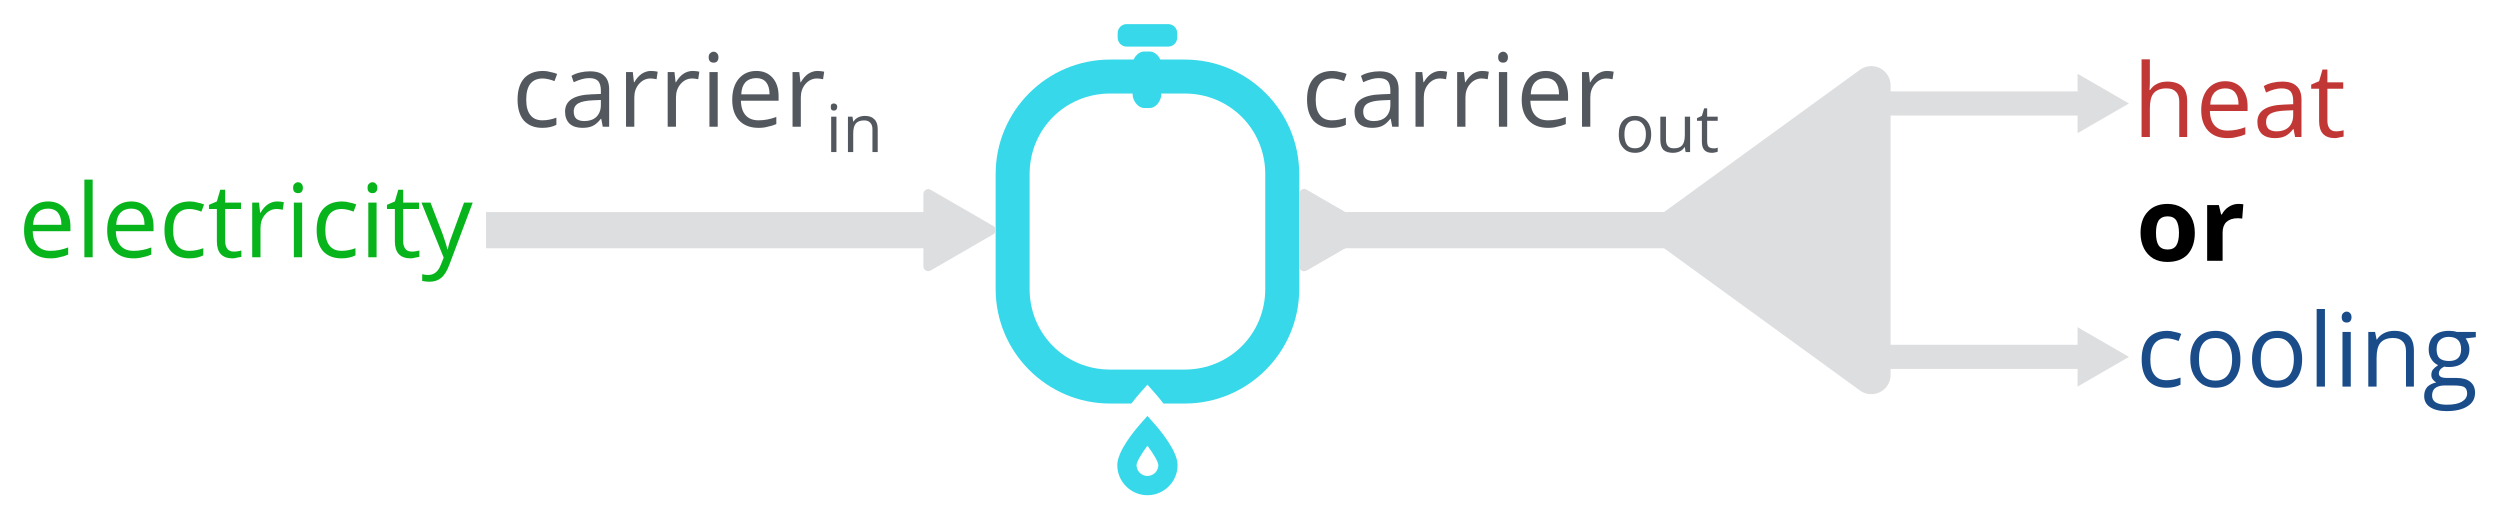
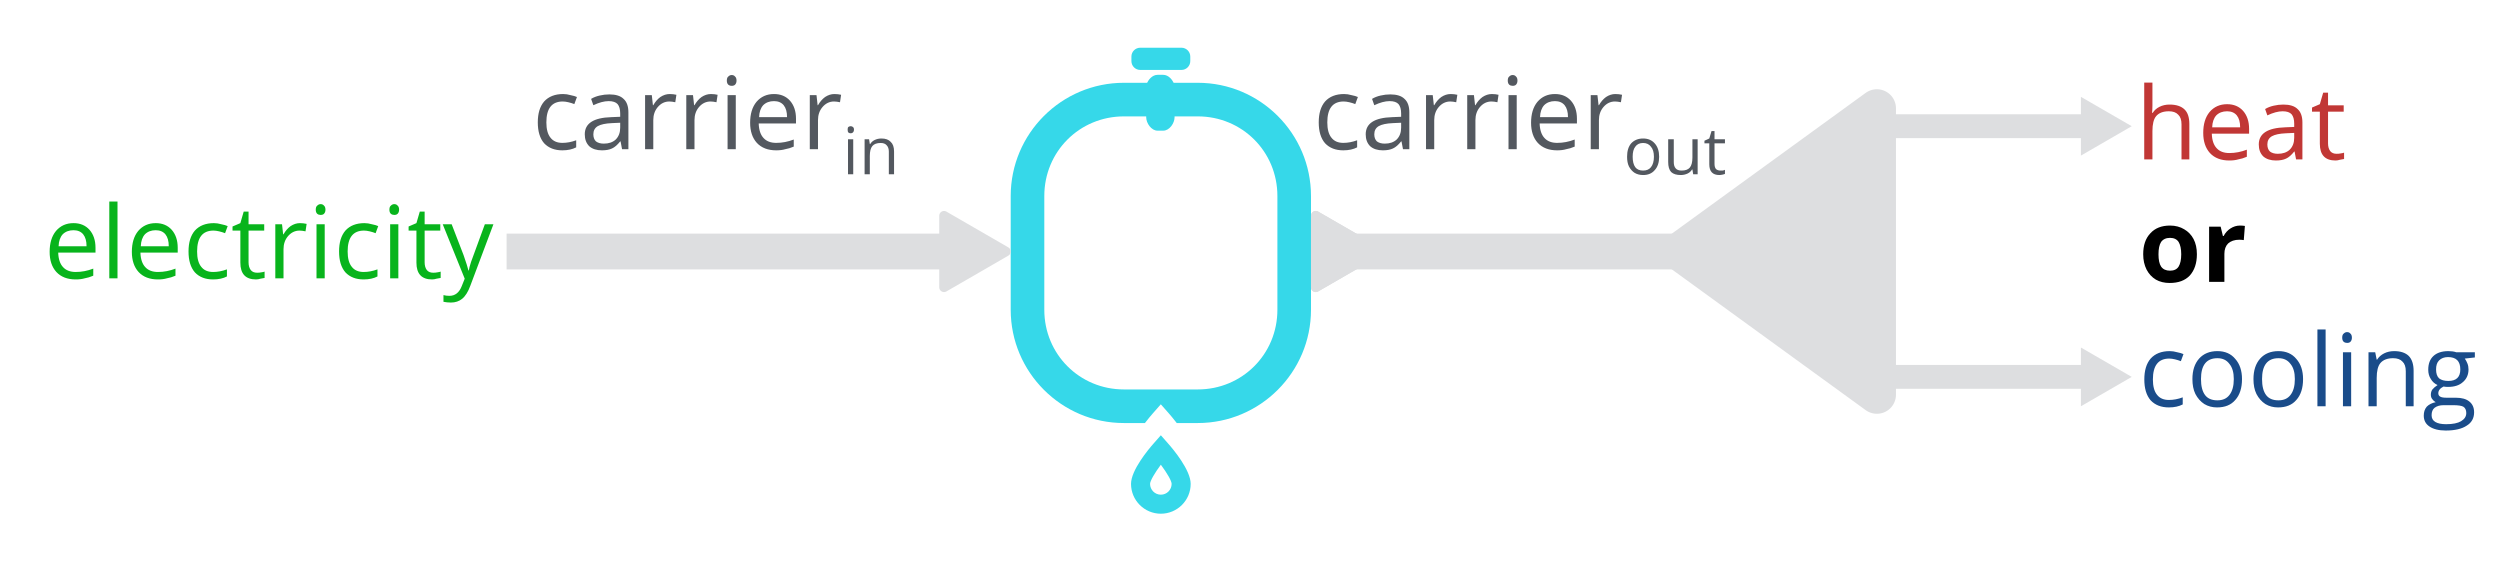
- <svg xmlns="http://www.w3.org/2000/svg" width="103.633mm" height="21.528mm" viewBox="0 0 103.633 21.528" version="1.1" id="svg8">
+ <svg xmlns="http://www.w3.org/2000/svg" width="104.767mm" height="23.528mm" viewBox="0 0 104.767 23.528" version="1.1" id="svg8">
  <defs id="defs2">
    <marker style="overflow:visible" id="marker33323" refX="0" refY="0" orient="auto">
      <path transform="scale(-0.2)" style="fill:#515151;fill-opacity:1;fill-rule:evenodd;stroke:#515151;stroke-width:1pt;stroke-opacity:1" d="M 5.77,0 -2.88,5 V -5 Z" id="path33321" />
    </marker>
    <marker style="overflow:visible" id="marker32623" refX="0" refY="0" orient="auto">
      <path transform="scale(-0.2)" style="fill:#515151;fill-opacity:1;fill-rule:evenodd;stroke:#515151;stroke-width:1pt;stroke-opacity:1" d="M 5.77,0 -2.88,5 V -5 Z" id="path32621" />
    </marker>
    <marker orient="auto" refY="0" refX="0" id="TriangleOutM" style="overflow:visible">
      <path id="path1016" d="M 5.77,0 -2.88,5 V -5 Z" style="fill:#515151;fill-opacity:1;fill-rule:evenodd;stroke:#515151;stroke-width:1pt;stroke-opacity:1" transform="scale(0.4)" />
    </marker>
    <marker style="overflow:visible" id="marker18089" refX="0" refY="0" orient="auto">
      <path transform="matrix(0.3,0,0,0.3,-0.69,0)" d="M 8.719,4.034 -2.207,0.016 8.719,-4.002 c -1.745,2.372 -1.735,5.617 -6e-7,8.035 z" style="fill:#515151;fill-opacity:1;fill-rule:evenodd;stroke:#515151;stroke-width:0.625;stroke-linejoin:round;stroke-opacity:1" id="path18087" />
    </marker>
    <marker style="overflow:visible" id="marker14509" refX="0" refY="0" orient="auto">
      <path transform="matrix(-0.3,0,0,-0.3,0.69,0)" d="M 8.719,4.034 -2.207,0.016 8.719,-4.002 c -1.745,2.372 -1.735,5.617 -6e-7,8.035 z" style="fill:#515151;fill-opacity:1;fill-rule:evenodd;stroke:#515151;stroke-width:0.625;stroke-linejoin:round;stroke-opacity:1" id="path14507" />
    </marker>
    <marker orient="auto" refY="0" refX="0" id="marker14019" style="overflow:visible">
      <path id="path14017" d="M 0,0 5,-5 -12.5,0 5,5 Z" style="fill:#515151;fill-opacity:1;fill-rule:evenodd;stroke:#515151;stroke-width:1pt;stroke-opacity:1" transform="matrix(0.2,0,0,0.2,1.2,0)" />
    </marker>
    <marker style="overflow:visible" id="marker13535" refX="0" refY="0" orient="auto">
      <path transform="matrix(0.2,0,0,0.2,1.2,0)" style="fill:#515151;fill-opacity:1;fill-rule:evenodd;stroke:#515151;stroke-width:1pt;stroke-opacity:1" d="M 0,0 5,-5 -12.5,0 5,5 Z" id="path13533" />
    </marker>
    <marker orient="auto" refY="0" refX="0" id="Arrow1Sstart" style="overflow:visible">
      <path id="path883" d="M 0,0 5,-5 -12.5,0 5,5 Z" style="fill:#515151;fill-opacity:1;fill-rule:evenodd;stroke:#515151;stroke-width:1pt;stroke-opacity:1" transform="matrix(0.2,0,0,0.2,1.2,0)" />
    </marker>
    <marker orient="auto" refY="0" refX="0" id="Arrow1Send" style="overflow:visible">
      <path id="path886" d="M 0,0 5,-5 -12.5,0 5,5 Z" style="fill:#515151;fill-opacity:1;fill-rule:evenodd;stroke:#515151;stroke-width:1pt;stroke-opacity:1" transform="matrix(-0.2,0,0,-0.2,-1.2,0)" />
    </marker>
    <marker orient="auto" refY="0" refX="0" id="Arrow2Send" style="overflow:visible">
      <path id="path904" style="fill:#515151;fill-opacity:1;fill-rule:evenodd;stroke:#515151;stroke-width:0.625;stroke-linejoin:round;stroke-opacity:1" d="M 8.719,4.034 -2.207,0.016 8.719,-4.002 c -1.745,2.372 -1.735,5.617 -6e-7,8.035 z" transform="matrix(-0.3,0,0,-0.3,0.69,0)" />
    </marker>
    <marker orient="auto" refY="0" refX="0" id="Arrow2Mend" style="overflow:visible">
      <path id="path898" style="fill:#515151;fill-opacity:1;fill-rule:evenodd;stroke:#515151;stroke-width:0.625;stroke-linejoin:round;stroke-opacity:1" d="M 8.719,4.034 -2.207,0.016 8.719,-4.002 c -1.745,2.372 -1.735,5.617 -6e-7,8.035 z" transform="scale(-0.6)" />
    </marker>
    <marker style="overflow:visible" id="marker6454" refX="0" refY="0" orient="auto">
      <path transform="scale(0.2)" style="fill:#515151;fill-opacity:1;fill-rule:evenodd;stroke:#515151;stroke-width:1pt;stroke-opacity:1" d="M 5.77,0 -2.88,5 V -5 Z" id="path6452" />
    </marker>
    <marker orient="auto" refY="0" refX="0" id="Arrow1Lstart" style="overflow:visible">
      <path id="path871" d="M 0,0 5,-5 -12.5,0 5,5 Z" style="fill:#515151;fill-opacity:1;fill-rule:evenodd;stroke:#515151;stroke-width:1pt;stroke-opacity:1" transform="matrix(0.8,0,0,0.8,10,0)" />
    </marker>
    <marker style="overflow:visible" id="marker5992" refX="0" refY="0" orient="auto">
      <path transform="scale(-0.2)" style="fill:#515151;fill-opacity:1;fill-rule:evenodd;stroke:#515151;stroke-width:1pt;stroke-opacity:1" d="M 5.77,0 -2.88,5 V -5 Z" id="path5990" />
    </marker>
    <marker style="overflow:visible" id="marker5778" refX="0" refY="0" orient="auto">
      <path transform="scale(0.2)" style="fill:#515151;fill-opacity:1;fill-rule:evenodd;stroke:#515151;stroke-width:1pt;stroke-opacity:1" d="M 5.77,0 -2.88,5 V -5 Z" id="path5776" />
    </marker>
    <marker style="overflow:visible" id="marker5570" refX="0" refY="0" orient="auto">
      <path transform="scale(-0.2)" style="fill:#515151;fill-opacity:1;fill-rule:evenodd;stroke:#515151;stroke-width:1pt;stroke-opacity:1" d="M 5.77,0 -2.88,5 V -5 Z" id="path5568" />
    </marker>
    <marker orient="auto" refY="0" refX="0" id="TriangleOutS" style="overflow:visible">
      <path id="path1019" d="M 5.77,0 -2.88,5 V -5 Z" style="fill:#515151;fill-opacity:1;fill-rule:evenodd;stroke:#515151;stroke-width:1pt;stroke-opacity:1" transform="scale(0.2)" />
    </marker>
    <marker orient="auto" refY="0" refX="0" id="TriangleOutL" style="overflow:visible">
      <path id="path1013" d="M 5.77,0 -2.88,5 V -5 Z" style="fill:#515151;fill-opacity:1;fill-rule:evenodd;stroke:#515151;stroke-width:1pt;stroke-opacity:1" transform="scale(0.8)" />
    </marker>
    <marker orient="auto" refY="0" refX="0" id="TriangleOutS-2" style="overflow:visible">
      <path id="path1019-5" d="M 5.77,0 -2.88,5 V -5 Z" style="fill:#6ebdda;fill-opacity:1;fill-rule:evenodd;stroke:#6ebdda;stroke-width:1pt;stroke-opacity:1" transform="scale(0.2)" />
    </marker>
    <marker orient="auto" refY="0" refX="0" id="TriangleInS-7" style="overflow:visible">
      <path id="path1010-6" d="M 5.77,0 -2.88,5 V -5 Z" style="fill:#6ebdda;fill-opacity:1;fill-rule:evenodd;stroke:#6ebdda;stroke-width:1pt;stroke-opacity:1" transform="scale(-0.2)" />
    </marker>
    <marker orient="auto" refY="0" refX="0" id="TriangleInS-9" style="overflow:visible">
      <path id="path1010-2" d="M 5.77,0 -2.88,5 V -5 Z" style="fill:#6bce38;fill-opacity:1;fill-rule:evenodd;stroke:#6bce38;stroke-width:1pt;stroke-opacity:1" transform="scale(-0.2)" />
    </marker>
    <marker orient="auto" refY="0" refX="0" id="TriangleOutS-6-0" style="overflow:visible">
      <path id="path1019-2-7" d="M 5.77,0 -2.88,5 V -5 Z" style="fill:#515151;fill-opacity:1;fill-rule:evenodd;stroke:#515151;stroke-width:1pt;stroke-opacity:1" transform="scale(0.2)" />
    </marker>
    <marker orient="auto" refY="0" refX="0" id="TriangleInS-9-4" style="overflow:visible">
      <path id="path1010-2-7" d="M 5.77,0 -2.88,5 V -5 Z" style="fill:#515151;fill-opacity:1;fill-rule:evenodd;stroke:#515151;stroke-width:1pt;stroke-opacity:1" transform="scale(-0.2)" />
    </marker>
    <marker orient="auto" refY="0" refX="0" id="TriangleOutS-2-5" style="overflow:visible">
      <path id="path1019-5-1" d="M 5.77,0 -2.88,5 V -5 Z" style="fill:#515151;fill-opacity:1;fill-rule:evenodd;stroke:#515151;stroke-width:1pt;stroke-opacity:1" transform="scale(0.2)" />
    </marker>
    <marker orient="auto" refY="0" refX="0" id="TriangleInS-7-3" style="overflow:visible">
      <path id="path1010-6-9" d="M 5.77,0 -2.88,5 V -5 Z" style="fill:#515151;fill-opacity:1;fill-rule:evenodd;stroke:#515151;stroke-width:1pt;stroke-opacity:1" transform="scale(-0.2)" />
    </marker>
    <marker orient="auto" refY="0" refX="0" id="TriangleOutS-8" style="overflow:visible">
      <path id="path1019-55" d="M 5.77,0 -2.88,5 V -5 Z" style="fill:#515151;fill-opacity:1;fill-rule:evenodd;stroke:#515151;stroke-width:1pt;stroke-opacity:1" transform="scale(0.2)" />
    </marker>
    <marker orient="auto" refY="0" refX="0" id="TriangleInS-3" style="overflow:visible">
      <path id="path1010-7" d="M 5.77,0 -2.88,5 V -5 Z" style="fill:#515151;fill-opacity:1;fill-rule:evenodd;stroke:#515151;stroke-width:1pt;stroke-opacity:1" transform="scale(-0.2)" />
    </marker>
    <marker orient="auto" refY="0" refX="0" id="TriangleOutS-81" style="overflow:visible">
      <path id="path1019-9" d="M 5.77,0 -2.88,5 V -5 Z" style="fill:#515151;fill-opacity:1;fill-rule:evenodd;stroke:#515151;stroke-width:1pt;stroke-opacity:1" transform="scale(0.2)" />
    </marker>
    <marker orient="auto" refY="0" refX="0" id="TriangleInS-39-4-0" style="overflow:visible">
      <path id="path1010-1-1-2" d="M 5.77,0 -2.88,5 V -5 Z" style="fill:#6ebdda;fill-opacity:1;fill-rule:evenodd;stroke:#6ebdda;stroke-width:1pt;stroke-opacity:1" transform="scale(-0.2)" />
    </marker>
    <marker orient="auto" refY="0" refX="0" id="TriangleInS-39-3" style="overflow:visible">
      <path id="path1010-1-9" d="M 5.77,0 -2.88,5 V -5 Z" style="fill:#6ebdda;fill-opacity:1;fill-rule:evenodd;stroke:#6ebdda;stroke-width:1pt;stroke-opacity:1" transform="scale(-0.2)" />
    </marker>
    <marker orient="auto" refY="0" refX="0" id="TriangleInS-39-3-1" style="overflow:visible">
      <path id="path1010-1-9-9" d="M 5.77,0 -2.88,5 V -5 Z" style="fill:#6bce38;fill-opacity:1;fill-rule:evenodd;stroke:#6bce38;stroke-width:1pt;stroke-opacity:1" transform="scale(-0.2)" />
    </marker>
    <marker orient="auto" refY="0" refX="0" id="TriangleInS-39-4-0-2" style="overflow:visible">
      <path id="path1010-1-1-2-0" d="M 5.77,0 -2.88,5 V -5 Z" style="fill:#6bce38;fill-opacity:1;fill-rule:evenodd;stroke:#6bce38;stroke-width:1pt;stroke-opacity:1" transform="scale(-0.2)" />
    </marker>
    <marker orient="auto" refY="0" refX="0" id="TriangleInS-39-3-16" style="overflow:visible">
      <path id="path1010-1-9-5" d="M 5.77,0 -2.88,5 V -5 Z" style="fill:#515151;fill-opacity:1;fill-rule:evenodd;stroke:#515151;stroke-width:1pt;stroke-opacity:1" transform="scale(-0.2)" />
    </marker>
    <marker orient="auto" refY="0" refX="0" id="TriangleInS-39-4-0-1" style="overflow:visible">
      <path id="path1010-1-1-2-6" d="M 5.77,0 -2.88,5 V -5 Z" style="fill:#515151;fill-opacity:1;fill-rule:evenodd;stroke:#515151;stroke-width:1pt;stroke-opacity:1" transform="scale(-0.2)" />
    </marker>
    <marker orient="auto" refY="0" refX="0" id="TriangleInS-39-3-3" style="overflow:visible">
      <path id="path1010-1-9-0" d="M 5.77,0 -2.88,5 V -5 Z" style="fill:#515151;fill-opacity:1;fill-rule:evenodd;stroke:#515151;stroke-width:1pt;stroke-opacity:1" transform="scale(-0.2)" />
    </marker>
    <marker orient="auto" refY="0" refX="0" id="TriangleInS-39-4-0-4" style="overflow:visible">
      <path id="path1010-1-1-2-3" d="M 5.77,0 -2.88,5 V -5 Z" style="fill:#515151;fill-opacity:1;fill-rule:evenodd;stroke:#515151;stroke-width:1pt;stroke-opacity:1" transform="scale(-0.2)" />
    </marker>
    <marker orient="auto" refY="0" refX="0" id="TriangleInS-39-3-16-2" style="overflow:visible">
      <path id="path1010-1-9-5-2" d="M 5.77,0 -2.88,5 V -5 Z" style="fill:#515151;fill-opacity:1;fill-rule:evenodd;stroke:#515151;stroke-width:1pt;stroke-opacity:1" transform="scale(-0.2)" />
    </marker>
    <marker orient="auto" refY="0" refX="0" id="TriangleInS-39-4-0-1-6" style="overflow:visible">
      <path id="path1010-1-1-2-6-2" d="M 5.77,0 -2.88,5 V -5 Z" style="fill:#515151;fill-opacity:1;fill-rule:evenodd;stroke:#515151;stroke-width:1pt;stroke-opacity:1" transform="scale(-0.2)" />
    </marker>
    <marker orient="auto" refY="0" refX="0" id="TriangleInS-39-3-16-0" style="overflow:visible">
      <path id="path1010-1-9-5-9" d="M 5.77,0 -2.88,5 V -5 Z" style="fill:#515151;fill-opacity:1;fill-rule:evenodd;stroke:#515151;stroke-width:1pt;stroke-opacity:1" transform="scale(-0.2)" />
    </marker>
    <marker orient="auto" refY="0" refX="0" id="TriangleInS-39-4-0-1-68" style="overflow:visible">
      <path id="path1010-1-1-2-6-6" d="M 5.77,0 -2.88,5 V -5 Z" style="fill:#515151;fill-opacity:1;fill-rule:evenodd;stroke:#515151;stroke-width:1pt;stroke-opacity:1" transform="scale(-0.2)" />
    </marker>
    <marker orient="auto" refY="0" refX="0" id="Arrow2Send-0" style="overflow:visible">
      <path id="path904-1" style="fill:#515151;fill-opacity:1;fill-rule:evenodd;stroke:#515151;stroke-width:0.625;stroke-linejoin:round;stroke-opacity:1" d="M 8.719,4.034 -2.207,0.016 8.719,-4.002 c -1.745,2.372 -1.735,5.617 -6e-7,8.035 z" transform="matrix(-0.3,0,0,-0.3,0.69,0)" />
    </marker>
    <marker orient="auto" refY="0" refX="0" id="TriangleInS-39-5" style="overflow:visible">
      <path id="path1010-1-0" d="M 5.77,0 -2.88,5 V -5 Z" style="fill:#515151;fill-opacity:1;fill-rule:evenodd;stroke:#515151;stroke-width:1pt;stroke-opacity:1" transform="scale(-0.2)" />
    </marker>
    <marker orient="auto" refY="0" refX="0" id="Arrow2Send-8" style="overflow:visible">
      <path id="path904-3" style="fill:#515151;fill-opacity:1;fill-rule:evenodd;stroke:#515151;stroke-width:0.625;stroke-linejoin:round;stroke-opacity:1" d="M 8.719,4.034 -2.207,0.016 8.719,-4.002 c -1.745,2.372 -1.735,5.617 -6e-7,8.035 z" transform="matrix(-0.3,0,0,-0.3,0.69,0)" />
    </marker>
    <marker orient="auto" refY="0" refX="0" id="TriangleInS-39-34" style="overflow:visible">
      <path id="path1010-1-2" d="M 5.77,0 -2.88,5 V -5 Z" style="fill:#515151;fill-opacity:1;fill-rule:evenodd;stroke:#515151;stroke-width:1pt;stroke-opacity:1" transform="scale(-0.2)" />
    </marker>
    <marker orient="auto" refY="0" refX="0" id="Arrow2Send-6" style="overflow:visible">
      <path id="path904-4" style="fill:#515151;fill-opacity:1;fill-rule:evenodd;stroke:#515151;stroke-width:0.625;stroke-linejoin:round;stroke-opacity:1" d="M 8.719,4.034 -2.207,0.016 8.719,-4.002 c -1.745,2.372 -1.735,5.617 -6e-7,8.035 z" transform="matrix(-0.3,0,0,-0.3,0.69,0)" />
    </marker>
    <marker orient="auto" refY="0" refX="0" id="TriangleInS-39-1" style="overflow:visible">
      <path id="path1010-1-1" d="M 5.77,0 -2.88,5 V -5 Z" style="fill:#515151;fill-opacity:1;fill-rule:evenodd;stroke:#515151;stroke-width:1pt;stroke-opacity:1" transform="scale(-0.2)" />
    </marker>
    <marker orient="auto" refY="0" refX="0" id="Arrow2Send-7" style="overflow:visible">
      <path id="path904-0" style="fill:#515151;fill-opacity:1;fill-rule:evenodd;stroke:#515151;stroke-width:0.625;stroke-linejoin:round;stroke-opacity:1" d="M 8.719,4.034 -2.207,0.016 8.719,-4.002 c -1.745,2.372 -1.735,5.617 -6e-7,8.035 z" transform="matrix(-0.3,0,0,-0.3,0.69,0)" />
    </marker>
    <marker orient="auto" refY="0" refX="0" id="TriangleInS-39-4" style="overflow:visible">
      <path id="path1010-1-7" d="M 5.77,0 -2.88,5 V -5 Z" style="fill:#515151;fill-opacity:1;fill-rule:evenodd;stroke:#515151;stroke-width:1pt;stroke-opacity:1" transform="scale(-0.2)" />
    </marker>
    <marker orient="auto" refY="0" refX="0" id="Arrow2Send-1" style="overflow:visible">
      <path id="path904-08" style="fill:#515151;fill-opacity:1;fill-rule:evenodd;stroke:#515151;stroke-width:0.625;stroke-linejoin:round;stroke-opacity:1" d="M 8.719,4.034 -2.207,0.016 8.719,-4.002 c -1.745,2.372 -1.735,5.617 -6e-7,8.035 z" transform="matrix(-0.3,0,0,-0.3,0.69,0)" />
    </marker>
    <marker orient="auto" refY="0" refX="0" id="TriangleInS-39-8" style="overflow:visible">
      <path id="path1010-1-77" d="M 5.77,0 -2.88,5 V -5 Z" style="fill:#515151;fill-opacity:1;fill-rule:evenodd;stroke:#515151;stroke-width:1pt;stroke-opacity:1" transform="scale(-0.2)" />
    </marker>
    <marker orient="auto" refY="0" refX="0" id="Arrow2Send-0-8" style="overflow:visible">
      <path id="path904-1-9" style="fill:#515151;fill-opacity:1;fill-rule:evenodd;stroke:#515151;stroke-width:0.625;stroke-linejoin:round;stroke-opacity:1" d="M 8.719,4.034 -2.207,0.016 8.719,-4.002 c -1.745,2.372 -1.735,5.617 -6e-7,8.035 z" transform="matrix(-0.3,0,0,-0.3,0.69,0)" />
    </marker>
    <marker orient="auto" refY="0" refX="0" id="TriangleInS-39-5-8" style="overflow:visible">
      <path id="path1010-1-0-2" d="M 5.77,0 -2.88,5 V -5 Z" style="fill:#515151;fill-opacity:1;fill-rule:evenodd;stroke:#515151;stroke-width:1pt;stroke-opacity:1" transform="scale(-0.2)" />
    </marker>
    <marker orient="auto" refY="0" refX="0" id="TriangleInS-39-39" style="overflow:visible">
      <path id="path1010-1-20" d="M 5.77,0 -2.88,5 V -5 Z" style="fill:#515151;fill-opacity:1;fill-rule:evenodd;stroke:#515151;stroke-width:1pt;stroke-opacity:1" transform="scale(-0.2)" />
    </marker>
    <marker orient="auto" refY="0" refX="0" id="Arrow2Send-12-0" style="overflow:visible">
      <path id="path904-44-2" style="fill:#515151;fill-opacity:1;fill-rule:evenodd;stroke:#515151;stroke-width:0.625;stroke-linejoin:round;stroke-opacity:1" d="M 8.719,4.034 -2.207,0.016 8.719,-4.002 c -1.745,2.372 -1.735,5.617 -6e-7,8.035 z" transform="matrix(-0.3,0,0,-0.3,0.69,0)" />
    </marker>
    <marker orient="auto" refY="0" refX="0" id="TriangleInS-39-39-8" style="overflow:visible">
      <path id="path1010-1-20-6" d="M 5.77,0 -2.88,5 V -5 Z" style="fill:#515151;fill-opacity:1;fill-rule:evenodd;stroke:#515151;stroke-width:1pt;stroke-opacity:1" transform="scale(-0.2)" />
    </marker>
    <marker orient="auto" refY="0" refX="0" id="Arrow2Send-0-8-9" style="overflow:visible">
      <path id="path904-1-9-8" style="fill:#515151;fill-opacity:1;fill-rule:evenodd;stroke:#515151;stroke-width:0.625;stroke-linejoin:round;stroke-opacity:1" d="M 8.719,4.034 -2.207,0.016 8.719,-4.002 c -1.745,2.372 -1.735,5.617 -6e-7,8.035 z" transform="matrix(-0.3,0,0,-0.3,0.69,0)" />
    </marker>
    <marker orient="auto" refY="0" refX="0" id="TriangleInS-39-5-8-4" style="overflow:visible">
      <path id="path1010-1-0-2-2" d="M 5.77,0 -2.88,5 V -5 Z" style="fill:#515151;fill-opacity:1;fill-rule:evenodd;stroke:#515151;stroke-width:1pt;stroke-opacity:1" transform="scale(-0.2)" />
    </marker>
    <marker orient="auto" refY="0" refX="0" id="Arrow2Send-12-0-7" style="overflow:visible">
      <path id="path904-44-2-4" style="fill:#515151;fill-opacity:1;fill-rule:evenodd;stroke:#515151;stroke-width:0.625;stroke-linejoin:round;stroke-opacity:1" d="M 8.719,4.034 -2.207,0.016 8.719,-4.002 c -1.745,2.372 -1.735,5.617 -6e-7,8.035 z" transform="matrix(-0.3,0,0,-0.3,0.69,0)" />
    </marker>
    <marker orient="auto" refY="0" refX="0" id="TriangleInS-39-39-8-4" style="overflow:visible">
      <path id="path1010-1-20-6-3" d="M 5.77,0 -2.88,5 V -5 Z" style="fill:#515151;fill-opacity:1;fill-rule:evenodd;stroke:#515151;stroke-width:1pt;stroke-opacity:1" transform="scale(-0.2)" />
    </marker>
    <marker orient="auto" refY="0" refX="0" id="Arrow2Send-0-8-9-4" style="overflow:visible">
      <path id="path904-1-9-8-4" style="fill:#515151;fill-opacity:1;fill-rule:evenodd;stroke:#515151;stroke-width:0.625;stroke-linejoin:round;stroke-opacity:1" d="M 8.719,4.034 -2.207,0.016 8.719,-4.002 c -1.745,2.372 -1.735,5.617 -6e-7,8.035 z" transform="matrix(-0.3,0,0,-0.3,0.69,0)" />
    </marker>
    <marker orient="auto" refY="0" refX="0" id="TriangleInS-39-5-8-4-3" style="overflow:visible">
      <path id="path1010-1-0-2-2-1" d="M 5.77,0 -2.88,5 V -5 Z" style="fill:#515151;fill-opacity:1;fill-rule:evenodd;stroke:#515151;stroke-width:1pt;stroke-opacity:1" transform="scale(-0.2)" />
    </marker>
    <marker orient="auto" refY="0" refX="0" id="Arrow2Send-12-06" style="overflow:visible">
      <path id="path904-44-1" style="fill:#515151;fill-opacity:1;fill-rule:evenodd;stroke:#515151;stroke-width:0.625;stroke-linejoin:round;stroke-opacity:1" d="M 8.719,4.034 -2.207,0.016 8.719,-4.002 c -1.745,2.372 -1.735,5.617 -6e-7,8.035 z" transform="matrix(-0.3,0,0,-0.3,0.69,0)" />
    </marker>
    <marker orient="auto" refY="0" refX="0" id="TriangleInS-39-39-84" style="overflow:visible">
      <path id="path1010-1-20-1" d="M 5.77,0 -2.88,5 V -5 Z" style="fill:#515151;fill-opacity:1;fill-rule:evenodd;stroke:#515151;stroke-width:1pt;stroke-opacity:1" transform="scale(-0.2)" />
    </marker>
    <marker orient="auto" refY="0" refX="0" id="Arrow2Send-0-8-5" style="overflow:visible">
      <path id="path904-1-9-5" style="fill:#515151;fill-opacity:1;fill-rule:evenodd;stroke:#515151;stroke-width:0.625;stroke-linejoin:round;stroke-opacity:1" d="M 8.719,4.034 -2.207,0.016 8.719,-4.002 c -1.745,2.372 -1.735,5.617 -6e-7,8.035 z" transform="matrix(-0.3,0,0,-0.3,0.69,0)" />
    </marker>
    <marker orient="auto" refY="0" refX="0" id="TriangleInS-39-5-8-0" style="overflow:visible">
      <path id="path1010-1-0-2-6" d="M 5.77,0 -2.88,5 V -5 Z" style="fill:#515151;fill-opacity:1;fill-rule:evenodd;stroke:#515151;stroke-width:1pt;stroke-opacity:1" transform="scale(-0.2)" />
    </marker>
    <marker orient="auto" refY="0" refX="0" id="Arrow2Send-0-9" style="overflow:visible">
      <path id="path904-1-8" style="fill:#515151;fill-opacity:1;fill-rule:evenodd;stroke:#515151;stroke-width:0.625;stroke-linejoin:round;stroke-opacity:1" d="M 8.719,4.034 -2.207,0.016 8.719,-4.002 c -1.745,2.372 -1.735,5.617 -6e-7,8.035 z" transform="matrix(-0.3,0,0,-0.3,0.69,0)" />
    </marker>
    <marker orient="auto" refY="0" refX="0" id="TriangleInS-39-5-2" style="overflow:visible">
      <path id="path1010-1-0-4" d="M 5.77,0 -2.88,5 V -5 Z" style="fill:#515151;fill-opacity:1;fill-rule:evenodd;stroke:#515151;stroke-width:1pt;stroke-opacity:1" transform="scale(-0.2)" />
    </marker>
    <marker orient="auto" refY="0" refX="0" id="Arrow2Send-3" style="overflow:visible">
      <path id="path904-5" style="fill:#515151;fill-opacity:1;fill-rule:evenodd;stroke:#515151;stroke-width:0.625;stroke-linejoin:round;stroke-opacity:1" d="M 8.719,4.034 -2.207,0.016 8.719,-4.002 c -1.745,2.372 -1.735,5.617 -6e-7,8.035 z" transform="matrix(-0.3,0,0,-0.3,0.69,0)" />
    </marker>
    <marker orient="auto" refY="0" refX="0" id="TriangleInS-39-84" style="overflow:visible">
      <path id="path1010-1-12" d="M 5.77,0 -2.88,5 V -5 Z" style="fill:#515151;fill-opacity:1;fill-rule:evenodd;stroke:#515151;stroke-width:1pt;stroke-opacity:1" transform="scale(-0.2)" />
    </marker>
    <marker orient="auto" refY="0" refX="0" id="TriangleInS-9-0" style="overflow:visible">
      <path id="path1010-2-1" d="M 5.77,0 -2.88,5 V -5 Z" style="fill:#6bce38;fill-opacity:1;fill-rule:evenodd;stroke:#6bce38;stroke-width:1pt;stroke-opacity:1" transform="scale(-0.2)" />
    </marker>
    <marker orient="auto" refY="0" refX="0" id="TriangleOutS-2-8" style="overflow:visible">
      <path id="path1019-5-2" d="M 5.77,0 -2.88,5 V -5 Z" style="fill:#6ebdda;fill-opacity:1;fill-rule:evenodd;stroke:#6ebdda;stroke-width:1pt;stroke-opacity:1" transform="scale(0.2)" />
    </marker>
    <marker orient="auto" refY="0" refX="0" id="TriangleInS-7-0" style="overflow:visible">
      <path id="path1010-6-95" d="M 5.77,0 -2.88,5 V -5 Z" style="fill:#6ebdda;fill-opacity:1;fill-rule:evenodd;stroke:#6ebdda;stroke-width:1pt;stroke-opacity:1" transform="scale(-0.2)" />
    </marker>
    <marker orient="auto" refY="0" refX="0" id="TriangleOutS-22" style="overflow:visible">
      <path id="path1019-7" d="M 5.77,0 -2.88,5 V -5 Z" style="fill:#515151;fill-opacity:1;fill-rule:evenodd;stroke:#515151;stroke-width:1pt;stroke-opacity:1" transform="scale(0.2)" />
    </marker>
    <marker orient="auto" refY="0" refX="0" id="TriangleOutS-85" style="overflow:visible">
      <path id="path1019-59" d="M 5.77,0 -2.88,5 V -5 Z" style="fill:#515151;fill-opacity:1;fill-rule:evenodd;stroke:#515151;stroke-width:1pt;stroke-opacity:1" transform="scale(0.2)" />
    </marker>
    <marker orient="auto" refY="0" refX="0" id="TriangleOutS-6-0-9" style="overflow:visible">
      <path id="path1019-2-7-6" d="M 5.77,0 -2.88,5 V -5 Z" style="fill:#515151;fill-opacity:1;fill-rule:evenodd;stroke:#515151;stroke-width:1pt;stroke-opacity:1" transform="scale(0.2)" />
    </marker>
    <marker orient="auto" refY="0" refX="0" id="TriangleOutS-3" style="overflow:visible">
      <path id="path1019-3" d="M 5.77,0 -2.88,5 V -5 Z" style="fill:#515151;fill-opacity:1;fill-rule:evenodd;stroke:#515151;stroke-width:1pt;stroke-opacity:1" transform="scale(0.2)" />
    </marker>
    <marker orient="auto" refY="0" refX="0" id="TriangleOutS-6-0-2" style="overflow:visible">
      <path id="path1019-2-7-9" d="M 5.77,0 -2.88,5 V -5 Z" style="fill:#515151;fill-opacity:1;fill-rule:evenodd;stroke:#515151;stroke-width:1pt;stroke-opacity:1" transform="scale(0.2)" />
    </marker>
    <marker orient="auto" refY="0" refX="0" id="TriangleOutS-7" style="overflow:visible">
      <path id="path1019-2" d="M 5.77,0 -2.88,5 V -5 Z" style="fill:#515151;fill-opacity:1;fill-rule:evenodd;stroke:#515151;stroke-width:1pt;stroke-opacity:1" transform="scale(0.2)" />
    </marker>
    <marker orient="auto" refY="0" refX="0" id="TriangleOutS-6-0-23" style="overflow:visible">
      <path id="path1019-2-7-0" d="M 5.77,0 -2.88,5 V -5 Z" style="fill:#515151;fill-opacity:1;fill-rule:evenodd;stroke:#515151;stroke-width:1pt;stroke-opacity:1" transform="scale(0.2)" />
    </marker>
    <marker orient="auto" refY="0" refX="0" id="TriangleOutS-6-0-23-8" style="overflow:visible">
      <path id="path1019-2-7-0-3" d="M 5.77,0 -2.88,5 V -5 Z" style="fill:#515151;fill-opacity:1;fill-rule:evenodd;stroke:#515151;stroke-width:1pt;stroke-opacity:1" transform="scale(0.2)" />
    </marker>
    <marker orient="auto" refY="0" refX="0" id="TriangleOutS-6-0-23-6" style="overflow:visible">
      <path id="path1019-2-7-0-5" d="M 5.77,0 -2.88,5 V -5 Z" style="fill:#515151;fill-opacity:1;fill-rule:evenodd;stroke:#515151;stroke-width:1pt;stroke-opacity:1" transform="scale(0.2)" />
    </marker>
    <marker orient="auto" refY="0" refX="0" id="TriangleOutS-6-0-23-6-2" style="overflow:visible">
      <path id="path1019-2-7-0-5-4" d="M 5.77,0 -2.88,5 V -5 Z" style="fill:#515151;fill-opacity:1;fill-rule:evenodd;stroke:#515151;stroke-width:1pt;stroke-opacity:1" transform="scale(0.2)" />
    </marker>
    <marker orient="auto" refY="0" refX="0" id="TriangleOutS-6-0-23-8-4" style="overflow:visible">
      <path id="path1019-2-7-0-3-9" d="M 5.77,0 -2.88,5 V -5 Z" style="fill:#515151;fill-opacity:1;fill-rule:evenodd;stroke:#515151;stroke-width:1pt;stroke-opacity:1" transform="scale(0.2)" />
    </marker>
    <marker orient="auto" refY="0" refX="0" id="TriangleOutS-6-0-23-0" style="overflow:visible">
      <path id="path1019-2-7-0-4" d="M 5.77,0 -2.88,5 V -5 Z" style="fill:#515151;fill-opacity:1;fill-rule:evenodd;stroke:#515151;stroke-width:1pt;stroke-opacity:1" transform="scale(0.2)" />
    </marker>
    <marker orient="auto" refY="0" refX="0" id="TriangleOutS-6-0-23-6-5" style="overflow:visible">
      <path id="path1019-2-7-0-5-3" d="M 5.77,0 -2.88,5 V -5 Z" style="fill:#515151;fill-opacity:1;fill-rule:evenodd;stroke:#515151;stroke-width:1pt;stroke-opacity:1" transform="scale(0.2)" />
    </marker>
    <marker orient="auto" refY="0" refX="0" id="TriangleOutS-6-0-23-8-2" style="overflow:visible">
      <path id="path1019-2-7-0-3-0" d="M 5.77,0 -2.88,5 V -5 Z" style="fill:#515151;fill-opacity:1;fill-rule:evenodd;stroke:#515151;stroke-width:1pt;stroke-opacity:1" transform="scale(0.2)" />
    </marker>
    <marker orient="auto" refY="0" refX="0" id="TriangleOutS-6-0-23-4" style="overflow:visible">
      <path id="path1019-2-7-0-9" d="M 5.77,0 -2.88,5 V -5 Z" style="fill:#515151;fill-opacity:1;fill-rule:evenodd;stroke:#515151;stroke-width:1pt;stroke-opacity:1" transform="scale(0.2)" />
    </marker>
    <marker orient="auto" refY="0" refX="0" id="TriangleOutS-6-0-23-4-0" style="overflow:visible">
      <path id="path1019-2-7-0-9-1" d="M 5.77,0 -2.88,5 V -5 Z" style="fill:#dddee0;fill-opacity:1;fill-rule:evenodd;stroke:#dddee0;stroke-width:1pt;stroke-opacity:1" transform="scale(0.2)" />
    </marker>
    <marker orient="auto" refY="0" refX="0" id="TriangleOutS-6-0-23-8-2-0" style="overflow:visible">
      <path id="path1019-2-7-0-3-0-6" d="M 5.77,0 -2.88,5 V -5 Z" style="fill:#dddee0;fill-opacity:1;fill-rule:evenodd;stroke:#dddee0;stroke-width:1pt;stroke-opacity:1" transform="scale(0.2)" />
    </marker>
    <marker orient="auto" refY="0" refX="0" id="TriangleOutS-6-0-23-6-5-3" style="overflow:visible">
      <path id="path1019-2-7-0-5-3-6" d="M 5.77,0 -2.88,5 V -5 Z" style="fill:#515151;fill-opacity:1;fill-rule:evenodd;stroke:#515151;stroke-width:1pt;stroke-opacity:1" transform="scale(0.2)" />
    </marker>
    <marker orient="auto" refY="0" refX="0" id="TriangleOutS-6-0-23-0-8" style="overflow:visible">
      <path id="path1019-2-7-0-4-3" d="M 5.77,0 -2.88,5 V -5 Z" style="fill:#515151;fill-opacity:1;fill-rule:evenodd;stroke:#515151;stroke-width:1pt;stroke-opacity:1" transform="scale(0.2)" />
    </marker>
    <marker orient="auto" refY="0" refX="0" id="TriangleOutS-6-0-23-8-4-3" style="overflow:visible">
      <path id="path1019-2-7-0-3-9-5" d="M 5.77,0 -2.88,5 V -5 Z" style="fill:#515151;fill-opacity:1;fill-rule:evenodd;stroke:#515151;stroke-width:1pt;stroke-opacity:1" transform="scale(0.2)" />
    </marker>
    <marker orient="auto" refY="0" refX="0" id="TriangleOutS-6-0-23-6-2-6" style="overflow:visible">
      <path id="path1019-2-7-0-5-4-8" d="M 5.77,0 -2.88,5 V -5 Z" style="fill:#515151;fill-opacity:1;fill-rule:evenodd;stroke:#515151;stroke-width:1pt;stroke-opacity:1" transform="scale(0.2)" />
    </marker>
    <marker orient="auto" refY="0" refX="0" id="TriangleOutS-6-0-23-6-6" style="overflow:visible">
      <path id="path1019-2-7-0-5-8" d="M 5.77,0 -2.88,5 V -5 Z" style="fill:#515151;fill-opacity:1;fill-rule:evenodd;stroke:#515151;stroke-width:1pt;stroke-opacity:1" transform="scale(0.2)" />
    </marker>
    <marker orient="auto" refY="0" refX="0" id="TriangleOutS-6-0-23-8-0" style="overflow:visible">
      <path id="path1019-2-7-0-3-3" d="M 5.77,0 -2.88,5 V -5 Z" style="fill:#515151;fill-opacity:1;fill-rule:evenodd;stroke:#515151;stroke-width:1pt;stroke-opacity:1" transform="scale(0.2)" />
    </marker>
    <marker orient="auto" refY="0" refX="0" id="TriangleOutS-6-0-23-7" style="overflow:visible">
      <path id="path1019-2-7-0-7" d="M 5.77,0 -2.88,5 V -5 Z" style="fill:#515151;fill-opacity:1;fill-rule:evenodd;stroke:#515151;stroke-width:1pt;stroke-opacity:1" transform="scale(0.2)" />
    </marker>
    <marker orient="auto" refY="0" refX="0" id="TriangleOutS-3-3" style="overflow:visible">
      <path id="path1019-3-1" d="M 5.77,0 -2.88,5 V -5 Z" style="fill:#515151;fill-opacity:1;fill-rule:evenodd;stroke:#515151;stroke-width:1pt;stroke-opacity:1" transform="scale(0.2)" />
    </marker>
    <marker orient="auto" refY="0" refX="0" id="TriangleOutS-6-0-2-3" style="overflow:visible">
      <path id="path1019-2-7-9-9" d="M 5.77,0 -2.88,5 V -5 Z" style="fill:#515151;fill-opacity:1;fill-rule:evenodd;stroke:#515151;stroke-width:1pt;stroke-opacity:1" transform="scale(0.2)" />
    </marker>
    <marker orient="auto" refY="0" refX="0" id="TriangleOutS-85-6" style="overflow:visible">
      <path id="path1019-59-8" d="M 5.77,0 -2.88,5 V -5 Z" style="fill:#515151;fill-opacity:1;fill-rule:evenodd;stroke:#515151;stroke-width:1pt;stroke-opacity:1" transform="scale(0.2)" />
    </marker>
    <marker orient="auto" refY="0" refX="0" id="TriangleOutS-6-0-9-0" style="overflow:visible">
      <path id="path1019-2-7-6-1" d="M 5.77,0 -2.88,5 V -5 Z" style="fill:#515151;fill-opacity:1;fill-rule:evenodd;stroke:#515151;stroke-width:1pt;stroke-opacity:1" transform="scale(0.2)" />
    </marker>
    <marker orient="auto" refY="0" refX="0" id="TriangleOutS-1" style="overflow:visible">
      <path id="path1019-6" d="M 5.77,0 -2.88,5 V -5 Z" style="fill:#515151;fill-opacity:1;fill-rule:evenodd;stroke:#515151;stroke-width:1pt;stroke-opacity:1" transform="scale(0.2)" />
    </marker>
    <marker orient="auto" refY="0" refX="0" id="TriangleOutS-6-0-7" style="overflow:visible">
      <path id="path1019-2-7-69" d="M 5.77,0 -2.88,5 V -5 Z" style="fill:#515151;fill-opacity:1;fill-rule:evenodd;stroke:#515151;stroke-width:1pt;stroke-opacity:1" transform="scale(0.2)" />
    </marker>
    <marker orient="auto" refY="0" refX="0" id="TriangleOutL-2" style="overflow:visible">
      <path id="path1013-3" d="M 5.77,0 -2.88,5 V -5 Z" style="fill:#515151;fill-opacity:1;fill-rule:evenodd;stroke:#515151;stroke-width:1pt;stroke-opacity:1" transform="scale(0.8)" />
    </marker>
    <marker orient="auto" refY="0" refX="0" id="TriangleOutS-6-0-3" style="overflow:visible">
      <path id="path1019-2-7-7" d="M 5.77,0 -2.88,5 V -5 Z" style="fill:#515151;fill-opacity:1;fill-rule:evenodd;stroke:#515151;stroke-width:1pt;stroke-opacity:1" transform="scale(0.2)" />
    </marker>
    <marker orient="auto" refY="0" refX="0" id="TriangleOutL-9" style="overflow:visible">
      <path id="path1013-2" d="M 5.77,0 -2.88,5 V -5 Z" style="fill:#515151;fill-opacity:1;fill-rule:evenodd;stroke:#515151;stroke-width:1pt;stroke-opacity:1" transform="scale(0.8)" />
    </marker>
    <marker orient="auto" refY="0" refX="0" id="TriangleOutS-6-0-8" style="overflow:visible">
      <path id="path1019-2-7-3" d="M 5.77,0 -2.88,5 V -5 Z" style="fill:#515151;fill-opacity:1;fill-rule:evenodd;stroke:#515151;stroke-width:1pt;stroke-opacity:1" transform="scale(0.2)" />
    </marker>
    <marker orient="auto" refY="0" refX="0" id="TriangleOutL-9-8" style="overflow:visible">
      <path id="path1013-2-0" d="M 5.77,0 -2.88,5 V -5 Z" style="fill:#515151;fill-opacity:1;fill-rule:evenodd;stroke:#515151;stroke-width:1pt;stroke-opacity:1" transform="scale(0.8)" />
    </marker>
    <marker orient="auto" refY="0" refX="0" id="TriangleOutS-6-0-8-8" style="overflow:visible">
      <path id="path1019-2-7-3-0" d="M 5.77,0 -2.88,5 V -5 Z" style="fill:#515151;fill-opacity:1;fill-rule:evenodd;stroke:#515151;stroke-width:1pt;stroke-opacity:1" transform="scale(0.2)" />
    </marker>
    <marker orient="auto" refY="0" refX="0" id="TriangleOutL-2-8" style="overflow:visible">
      <path id="path1013-3-4" d="M 5.77,0 -2.88,5 V -5 Z" style="fill:#515151;fill-opacity:1;fill-rule:evenodd;stroke:#515151;stroke-width:1pt;stroke-opacity:1" transform="scale(0.8)" />
    </marker>
    <marker orient="auto" refY="0" refX="0" id="TriangleOutS-6-0-3-7" style="overflow:visible">
      <path id="path1019-2-7-7-5" d="M 5.77,0 -2.88,5 V -5 Z" style="fill:#515151;fill-opacity:1;fill-rule:evenodd;stroke:#515151;stroke-width:1pt;stroke-opacity:1" transform="scale(0.2)" />
    </marker>
    <marker orient="auto" refY="0" refX="0" id="TriangleOutL-0" style="overflow:visible">
      <path id="path1013-6" d="M 5.77,0 -2.88,5 V -5 Z" style="fill:#515151;fill-opacity:1;fill-rule:evenodd;stroke:#515151;stroke-width:1pt;stroke-opacity:1" transform="scale(0.8)" />
    </marker>
    <marker orient="auto" refY="0" refX="0" id="TriangleOutS-6-0-72" style="overflow:visible">
      <path id="path1019-2-7-05" d="M 5.77,0 -2.88,5 V -5 Z" style="fill:#515151;fill-opacity:1;fill-rule:evenodd;stroke:#515151;stroke-width:1pt;stroke-opacity:1" transform="scale(0.2)" />
    </marker>
  </defs>
-   <g id="layer1" transform="translate(-14.30319,-59.53978)">
+   <g id="layer1" transform="translate(-13.22051,-58.53978)">
    <path id="rect815-3" d="m 60.321,62.009 c -2.617,0 -4.745,2.128 -4.745,4.745 v 4.768 c 0,2.617 2.128,4.746 4.745,4.746 h 0.88 c 0.137,-0.178 0.262,-0.327 0.336,-0.41 l 0.33,-0.375 0.331,0.375 c 0.074,0.083 0.199,0.232 0.336,0.41 h 0.88 c 2.617,0 4.746,-2.13 4.746,-4.746 v -4.768 c 0,-2.617 -2.13,-4.745 -4.746,-4.745 z m 0,1.408 h 3.093 c 1.861,0 3.338,1.476 3.338,3.337 v 4.768 c 0,1.861 -1.477,3.338 -3.338,3.338 h -3.093 c -1.861,0 -3.337,-1.477 -3.337,-3.338 v -4.768 c 0,-1.861 1.476,-3.337 3.337,-3.337 z" style="color:#000000;font-style:normal;font-variant:normal;font-weight:normal;font-stretch:normal;font-size:medium;line-height:normal;font-family:sans-serif;font-variant-ligatures:normal;font-variant-position:normal;font-variant-caps:normal;font-variant-numeric:normal;font-variant-alternates:normal;font-feature-settings:normal;text-indent:0;text-align:start;text-decoration:none;text-decoration-line:none;text-decoration-style:solid;text-decoration-color:#000000;letter-spacing:normal;word-spacing:normal;text-transform:none;writing-mode:lr-tb;direction:ltr;text-orientation:mixed;dominant-baseline:auto;baseline-shift:baseline;text-anchor:start;white-space:normal;shape-padding:0;clip-rule:nonzero;display:inline;overflow:visible;visibility:visible;opacity:1;isolation:auto;mix-blend-mode:normal;color-interpolation:sRGB;color-interpolation-filters:linearRGB;solid-color:#000000;solid-opacity:1;vector-effect:none;fill:#36d8e9;fill-opacity:1;fill-rule:nonzero;stroke:none;stroke-width:2;stroke-linecap:butt;stroke-linejoin:miter;stroke-miterlimit:4;stroke-dasharray:none;stroke-dashoffset:0;stroke-opacity:1;color-rendering:auto;image-rendering:auto;shape-rendering:auto;text-rendering:auto;enable-background:accumulate" />
    <path style="fill:#36d8e9;fill-opacity:1;stroke-width:0.265" d="m 62.167,77.12 -0.299,-0.339 -0.299,0.339 c -0.223,0.252 -0.951,1.122 -0.951,1.698 0,0.689 0.561,1.25 1.25,1.25 0.689,0 1.25,-0.561 1.25,-1.25 0,-0.576 -0.727,-1.446 -0.951,-1.698 z m -0.299,2.15 c -0.249,0 -0.452,-0.203 -0.452,-0.453 7.41e-4,-0.123 0.195,-0.457 0.452,-0.802 0.258,0.344 0.451,0.678 0.452,0.802 -1.07e-4,0.25 -0.202,0.453 -0.452,0.453 z" id="path6829" />
    <g style="stroke-width:1.421" transform="matrix(0.7039692,0,0,0.7039692,18.4386,20.20205)" id="g15510">
      <path id="path6825-7" d="m 63.161,59.476 h -0.68 c -0.08,-0.266 -0.338,-0.562 -0.647,-0.562 h -0.339 c -0.309,0 -0.567,0.296 -0.648,0.562 h -0.59 v 1.763 h 0.563 v 0.201 c 0,0.349 0.303,0.798 0.675,0.798 h 0.339 c 0.373,0 0.675,-0.449 0.675,-0.798 v -0.201 h 0.671 c -0.019,-1.763 0.033,0 -0.019,-1.763 z" style="fill:#36d8e9;fill-opacity:1;stroke-width:0.376" />
      <path id="path6827-4" d="m 60.466,58.623 h 2.452 c 0.29,0 0.526,-0.236 0.526,-0.526 v -0.271 c 0,-0.29 -0.236,-0.526 -0.526,-0.526 h -2.452 c -0.29,0 -0.526,0.236 -0.526,0.526 v 0.271 c 0,0.29 0.236,0.526 0.526,0.526 z" style="fill:#36d8e9;fill-opacity:1;stroke-width:0.376" />
    </g>
    <g id="g34239" transform="translate(2.78628)">
      <g id="g34268">
        <g id="g34251" style="stroke:none;stroke-width:0.01;stroke-linecap:round;stroke-linejoin:round;stroke-miterlimit:4;stroke-dasharray:none;stroke-opacity:1">
          <path style="color:#000000;font-style:normal;font-variant:normal;font-weight:normal;font-stretch:normal;font-size:medium;line-height:normal;font-family:sans-serif;font-variant-ligatures:normal;font-variant-position:normal;font-variant-caps:normal;font-variant-numeric:normal;font-variant-alternates:normal;font-feature-settings:normal;text-indent:0;text-align:start;text-decoration:none;text-decoration-line:none;text-decoration-style:solid;text-decoration-color:#000000;letter-spacing:normal;word-spacing:normal;text-transform:none;writing-mode:lr-tb;direction:ltr;text-orientation:mixed;dominant-baseline:auto;baseline-shift:baseline;text-anchor:start;white-space:normal;shape-padding:0;clip-rule:nonzero;display:inline;overflow:visible;visibility:visible;opacity:1;isolation:auto;mix-blend-mode:normal;color-interpolation:sRGB;color-interpolation-filters:linearRGB;solid-color:#000000;solid-opacity:1;vector-effect:none;fill:#dddee0;fill-opacity:1;fill-rule:nonzero;stroke:none;stroke-width:0.01;stroke-linecap:round;stroke-linejoin:round;stroke-miterlimit:4;stroke-dasharray:none;stroke-dashoffset:0;stroke-opacity:1;color-rendering:auto;image-rendering:auto;shape-rendering:auto;text-rendering:auto;enable-background:accumulate" d="m 31.664,68.33 v 1.5 h 19.195 v -1.5 z" id="path869" />
        </g>
        <path id="path34247" d="m 52.59,69.08 -2.595,1.5 v -3 z" style="fill:#dddee0;fill-opacity:1;fill-rule:evenodd;stroke:#dddee0;stroke-width:0.4;stroke-linecap:round;stroke-linejoin:round;stroke-miterlimit:4;stroke-dasharray:none;stroke-opacity:1" />
      </g>
    </g>
-     <text xml:space="preserve" style="font-style:normal;font-variant:normal;font-weight:normal;font-stretch:normal;font-size:10.583px;line-height:1.25;font-family:'Open Sans','arial','helvetica','sans-serif';-inkscape-font-specification:'Open Sans';letter-spacing:0px;word-spacing:0px;fill:#08b41c;fill-opacity:1;stroke:none;stroke-width:0.265" x="15.065" y="70.203" id="text27635-8">
-       <tspan id="tspan27633-6" x="15.065" y="70.203" style="font-style:normal;font-variant:normal;font-weight:normal;font-stretch:normal;font-size:4.233px;font-family:'Open Sans','arial','helvetica','sans-serif';-inkscape-font-specification:'Open Sans';fill:#08b41c;fill-opacity:1;stroke-width:0.265">electricity</tspan>
-     </text>
-     <text xml:space="preserve" style="font-style:normal;font-variant:normal;font-weight:normal;font-stretch:normal;font-size:10.583px;line-height:1.25;font-family:'Open Sans','arial','helvetica','sans-serif';-inkscape-font-specification:'Open Sans';letter-spacing:0px;word-spacing:0px;fill:#53585f;fill-opacity:1;stroke:none;stroke-width:0.265" x="35.523" y="64.792" id="text27635-2-17">
-       <tspan id="tspan27633-8-2" x="35.523" y="64.792" style="font-style:normal;font-variant:normal;font-weight:normal;font-stretch:normal;font-size:4.233px;font-family:'Open Sans','arial','helvetica','sans-serif';-inkscape-font-specification:'Open Sans';fill:#53585f;fill-opacity:1;stroke-width:0.265">carrier<tspan dy="0.5" style="font-style:normal;font-variant:normal;font-weight:normal;font-stretch:normal;font-size:65%;font-family:'Open Sans','arial','helvetica','sans-serif';-inkscape-font-specification:'Open Sans';baseline-shift:sub;fill:#53585f;fill-opacity:1" id="tspan28510">in</tspan>
+     <text xml:space="preserve" style="font-style:normal;font-variant:normal;font-weight:normal;font-stretch:normal;font-size:10.583px;line-height:1.25;font-family:'Open Sans', arial, helvetica, sans-serif;-inkscape-font-specification:'Open Sans';letter-spacing:0px;word-spacing:0px;fill:#08b41c;fill-opacity:1;stroke:none;stroke-width:0.265" x="15.065" y="70.203" id="text27635-8">
+       <tspan id="tspan27633-6" x="15.065" y="70.203" style="font-style:normal;font-variant:normal;font-weight:normal;font-stretch:normal;font-size:4.233px;font-family:'Open Sans', arial, helvetica, sans-serif;-inkscape-font-specification:'Open Sans';fill:#08b41c;fill-opacity:1;stroke-width:0.265">electricity</tspan>
+     </text>
+     <text xml:space="preserve" style="font-style:normal;font-variant:normal;font-weight:normal;font-stretch:normal;font-size:10.583px;line-height:1.25;font-family:'Open Sans', arial, helvetica, sans-serif;-inkscape-font-specification:'Open Sans';letter-spacing:0px;word-spacing:0px;fill:#53585f;fill-opacity:1;stroke:none;stroke-width:0.265" x="35.523" y="64.792" id="text27635-2-17">
+       <tspan id="tspan27633-8-2" x="35.523" y="64.792" style="font-style:normal;font-variant:normal;font-weight:normal;font-stretch:normal;font-size:4.233px;font-family:'Open Sans', arial, helvetica, sans-serif;-inkscape-font-specification:'Open Sans';fill:#53585f;fill-opacity:1;stroke-width:0.265">carrier<tspan dy="0.5" style="font-style:normal;font-variant:normal;font-weight:normal;font-stretch:normal;font-size:65%;font-family:'Open Sans', arial, helvetica, sans-serif;-inkscape-font-specification:'Open Sans';baseline-shift:sub;fill:#53585f;fill-opacity:1" id="tspan28510">in</tspan>
      </tspan>
    </text>
    <path style="fill:none;stroke:#dddee0;stroke-width:1;stroke-linecap:round;stroke-linejoin:round;stroke-miterlimit:4;stroke-dasharray:none;stroke-opacity:1;marker-end:url(#TriangleOutS-6-0-23-4-0);paint-order:normal" d="m 92.675,63.829 c 8.459,0 8.459,0 8.459,0" id="path869-25-5-0" />
    <path style="fill:none;stroke:#dddee0;stroke-width:1;stroke-linecap:round;stroke-linejoin:round;stroke-miterlimit:4;stroke-dasharray:none;stroke-opacity:1;marker-end:url(#TriangleOutS-6-0-23-8-2-0)" d="m 92.675,74.334 c 8.459,0 8.459,0 8.459,0" id="path869-25-7-4-3" />
-     <text xml:space="preserve" style="font-style:normal;font-variant:normal;font-weight:normal;font-stretch:normal;font-size:10.583px;line-height:1.25;font-family:'Open Sans','arial','helvetica','sans-serif';-inkscape-font-specification:'Open Sans';letter-spacing:0px;word-spacing:0px;fill:#c13735;fill-opacity:1;stroke:none;stroke-width:0.265" x="102.719" y="65.219" id="text27635-0-9">
-       <tspan id="tspan27633-7-7" x="102.719" y="65.219" style="font-style:normal;font-variant:normal;font-weight:normal;font-stretch:normal;font-size:4.233px;font-family:'Open Sans','arial','helvetica','sans-serif';-inkscape-font-specification:'Open Sans';fill:#c13735;fill-opacity:1;stroke-width:0.265">heat</tspan>
-     </text>
-     <text xml:space="preserve" style="font-style:normal;font-variant:normal;font-weight:normal;font-stretch:normal;font-size:10.583px;line-height:1.25;font-family:'Open Sans','arial','helvetica','sans-serif';-inkscape-font-specification:'Open Sans';letter-spacing:0px;word-spacing:0px;fill:#1a4c8a;fill-opacity:1;stroke:none;stroke-width:0.265" x="102.846" y="75.568" id="text27635-7-4">
-       <tspan id="tspan27633-85-1" x="102.846" y="75.568" style="font-style:normal;font-variant:normal;font-weight:normal;font-stretch:normal;font-size:4.233px;font-family:'Open Sans','arial','helvetica','sans-serif';-inkscape-font-specification:'Open Sans';fill:#1a4c8a;fill-opacity:1;stroke-width:0.265">cooling</tspan>
-     </text>
-     <text xml:space="preserve" style="font-style:normal;font-variant:normal;font-weight:normal;font-stretch:normal;font-size:10.583px;line-height:1.25;font-family:'Open Sans','arial','helvetica','sans-serif';-inkscape-font-specification:'Open Sans';letter-spacing:0px;word-spacing:0px;fill:#000000;fill-opacity:1;stroke:none;stroke-width:0.265" x="102.846" y="70.352" id="text27635-0-9-5">
-       <tspan id="tspan27633-7-7-3" x="102.846" y="70.352" style="font-style:normal;font-variant:normal;font-weight:bold;font-stretch:normal;font-size:4.233px;font-family:'Open Sans','arial','helvetica','sans-serif';-inkscape-font-specification:'Open Sans';stroke-width:0.265">or</tspan>
-     </text>
-     <text xml:space="preserve" style="font-style:normal;font-variant:normal;font-weight:normal;font-stretch:normal;font-size:10.583px;line-height:1.25;font-family:'Open Sans','arial','helvetica','sans-serif';-inkscape-font-specification:'Open Sans';letter-spacing:0px;word-spacing:0px;fill:#53585f;fill-opacity:1;stroke:none;stroke-width:0.265" x="68.249" y="64.792" id="text27635-2-17-9">
-       <tspan id="tspan27633-8-2-9" x="68.249" y="64.792" style="font-style:normal;font-variant:normal;font-weight:normal;font-stretch:normal;font-size:4.233px;font-family:'Open Sans','arial','helvetica','sans-serif';-inkscape-font-specification:'Open Sans';fill:#53585f;fill-opacity:1;stroke-width:0.265">carrier<tspan dy="0.5" style="font-style:normal;font-variant:normal;font-weight:normal;font-stretch:normal;font-size:65%;font-family:'Open Sans','arial','helvetica','sans-serif';-inkscape-font-specification:'Open Sans';baseline-shift:sub;fill:#53585f;fill-opacity:1" id="tspan34189">out</tspan>
+     <text xml:space="preserve" style="font-style:normal;font-variant:normal;font-weight:normal;font-stretch:normal;font-size:10.583px;line-height:1.25;font-family:'Open Sans', arial, helvetica, sans-serif;-inkscape-font-specification:'Open Sans';letter-spacing:0px;word-spacing:0px;fill:#c13735;fill-opacity:1;stroke:none;stroke-width:0.265" x="102.719" y="65.219" id="text27635-0-9">
+       <tspan id="tspan27633-7-7" x="102.719" y="65.219" style="font-style:normal;font-variant:normal;font-weight:normal;font-stretch:normal;font-size:4.233px;font-family:'Open Sans', arial, helvetica, sans-serif;-inkscape-font-specification:'Open Sans';fill:#c13735;fill-opacity:1;stroke-width:0.265">heat</tspan>
+     </text>
+     <text xml:space="preserve" style="font-style:normal;font-variant:normal;font-weight:normal;font-stretch:normal;font-size:10.583px;line-height:1.25;font-family:'Open Sans', arial, helvetica, sans-serif;-inkscape-font-specification:'Open Sans';letter-spacing:0px;word-spacing:0px;fill:#1a4c8a;fill-opacity:1;stroke:none;stroke-width:0.265" x="102.846" y="75.568" id="text27635-7-4">
+       <tspan id="tspan27633-85-1" x="102.846" y="75.568" style="font-style:normal;font-variant:normal;font-weight:normal;font-stretch:normal;font-size:4.233px;font-family:'Open Sans', arial, helvetica, sans-serif;-inkscape-font-specification:'Open Sans';fill:#1a4c8a;fill-opacity:1;stroke-width:0.265">cooling</tspan>
+     </text>
+     <text xml:space="preserve" style="font-style:normal;font-variant:normal;font-weight:normal;font-stretch:normal;font-size:10.583px;line-height:1.25;font-family:'Open Sans', arial, helvetica, sans-serif;-inkscape-font-specification:'Open Sans';letter-spacing:0px;word-spacing:0px;fill:#000000;fill-opacity:1;stroke:none;stroke-width:0.265" x="102.846" y="70.352" id="text27635-0-9-5">
+       <tspan id="tspan27633-7-7-3" x="102.846" y="70.352" style="font-style:normal;font-variant:normal;font-weight:bold;font-stretch:normal;font-size:4.233px;font-family:'Open Sans', arial, helvetica, sans-serif;-inkscape-font-specification:'Open Sans';stroke-width:0.265">or</tspan>
+     </text>
+     <text xml:space="preserve" style="font-style:normal;font-variant:normal;font-weight:normal;font-stretch:normal;font-size:10.583px;line-height:1.25;font-family:'Open Sans', arial, helvetica, sans-serif;-inkscape-font-specification:'Open Sans';letter-spacing:0px;word-spacing:0px;fill:#53585f;fill-opacity:1;stroke:none;stroke-width:0.265" x="68.249" y="64.792" id="text27635-2-17-9">
+       <tspan id="tspan27633-8-2-9" x="68.249" y="64.792" style="font-style:normal;font-variant:normal;font-weight:normal;font-stretch:normal;font-size:4.233px;font-family:'Open Sans', arial, helvetica, sans-serif;-inkscape-font-specification:'Open Sans';fill:#53585f;fill-opacity:1;stroke-width:0.265">carrier<tspan dy="0.5" style="font-style:normal;font-variant:normal;font-weight:normal;font-stretch:normal;font-size:65%;font-family:'Open Sans', arial, helvetica, sans-serif;-inkscape-font-specification:'Open Sans';baseline-shift:sub;fill:#53585f;fill-opacity:1" id="tspan34189">out</tspan>
      </tspan>
    </text>
    <path id="path34422" d="m 70.955,69.08 -2.595,1.5 v -3 z" style="fill:#dddee0;fill-opacity:1;fill-rule:evenodd;stroke:#dddee0;stroke-width:0.4;stroke-linecap:round;stroke-linejoin:round;stroke-miterlimit:4;stroke-dasharray:none;stroke-opacity:1" />
    <g transform="translate(-2.671389,-2.79e-4)" id="g35140-1">
      <g id="g34239-1-5" transform="matrix(-1,0,0,1,122.7539,0)">
        <g id="g34268-3-2">
          <g id="g34251-9-3">
            <path id="path869-6-6" d="m 31.664,68.33 v 1.5 h 19.195 v -1.5 z" style="color:#000000;font-style:normal;font-variant:normal;font-weight:normal;font-stretch:normal;font-size:medium;line-height:normal;font-family:sans-serif;font-variant-ligatures:normal;font-variant-position:normal;font-variant-caps:normal;font-variant-numeric:normal;font-variant-alternates:normal;font-feature-settings:normal;text-indent:0;text-align:start;text-decoration:none;text-decoration-line:none;text-decoration-style:solid;text-decoration-color:#000000;letter-spacing:normal;word-spacing:normal;text-transform:none;writing-mode:lr-tb;direction:ltr;text-orientation:mixed;dominant-baseline:auto;baseline-shift:baseline;text-anchor:start;white-space:normal;shape-padding:0;clip-rule:nonzero;display:inline;overflow:visible;visibility:visible;opacity:1;isolation:auto;mix-blend-mode:normal;color-interpolation:sRGB;color-interpolation-filters:linearRGB;solid-color:#000000;solid-opacity:1;vector-effect:none;fill:#dddee0;fill-opacity:1;fill-rule:nonzero;stroke:none;stroke-width:1.5;stroke-linecap:butt;stroke-linejoin:miter;stroke-miterlimit:4;stroke-dasharray:none;stroke-dashoffset:0;stroke-opacity:1;color-rendering:auto;image-rendering:auto;shape-rendering:auto;text-rendering:auto;enable-background:accumulate" />
            <path id="path34245-7-1" d="m 36.471,69.08 -8.263,6 v -12 z" style="fill:#dddee0;fill-opacity:1;fill-rule:evenodd;stroke:#dddee0;stroke-width:1.2pt;stroke-linecap:round;stroke-linejoin:round;stroke-opacity:1" />
          </g>
        </g>
      </g>
      <path style="fill:#dddee0;fill-opacity:1;fill-rule:evenodd;stroke:#dddee0;stroke-width:0.4;stroke-linecap:round;stroke-linejoin:round;stroke-miterlimit:4;stroke-dasharray:none;stroke-opacity:1" d="m 73.626,69.08 -2.595,1.5 v -3 z" id="path34422-50" />
    </g>
  </g>
</svg>
